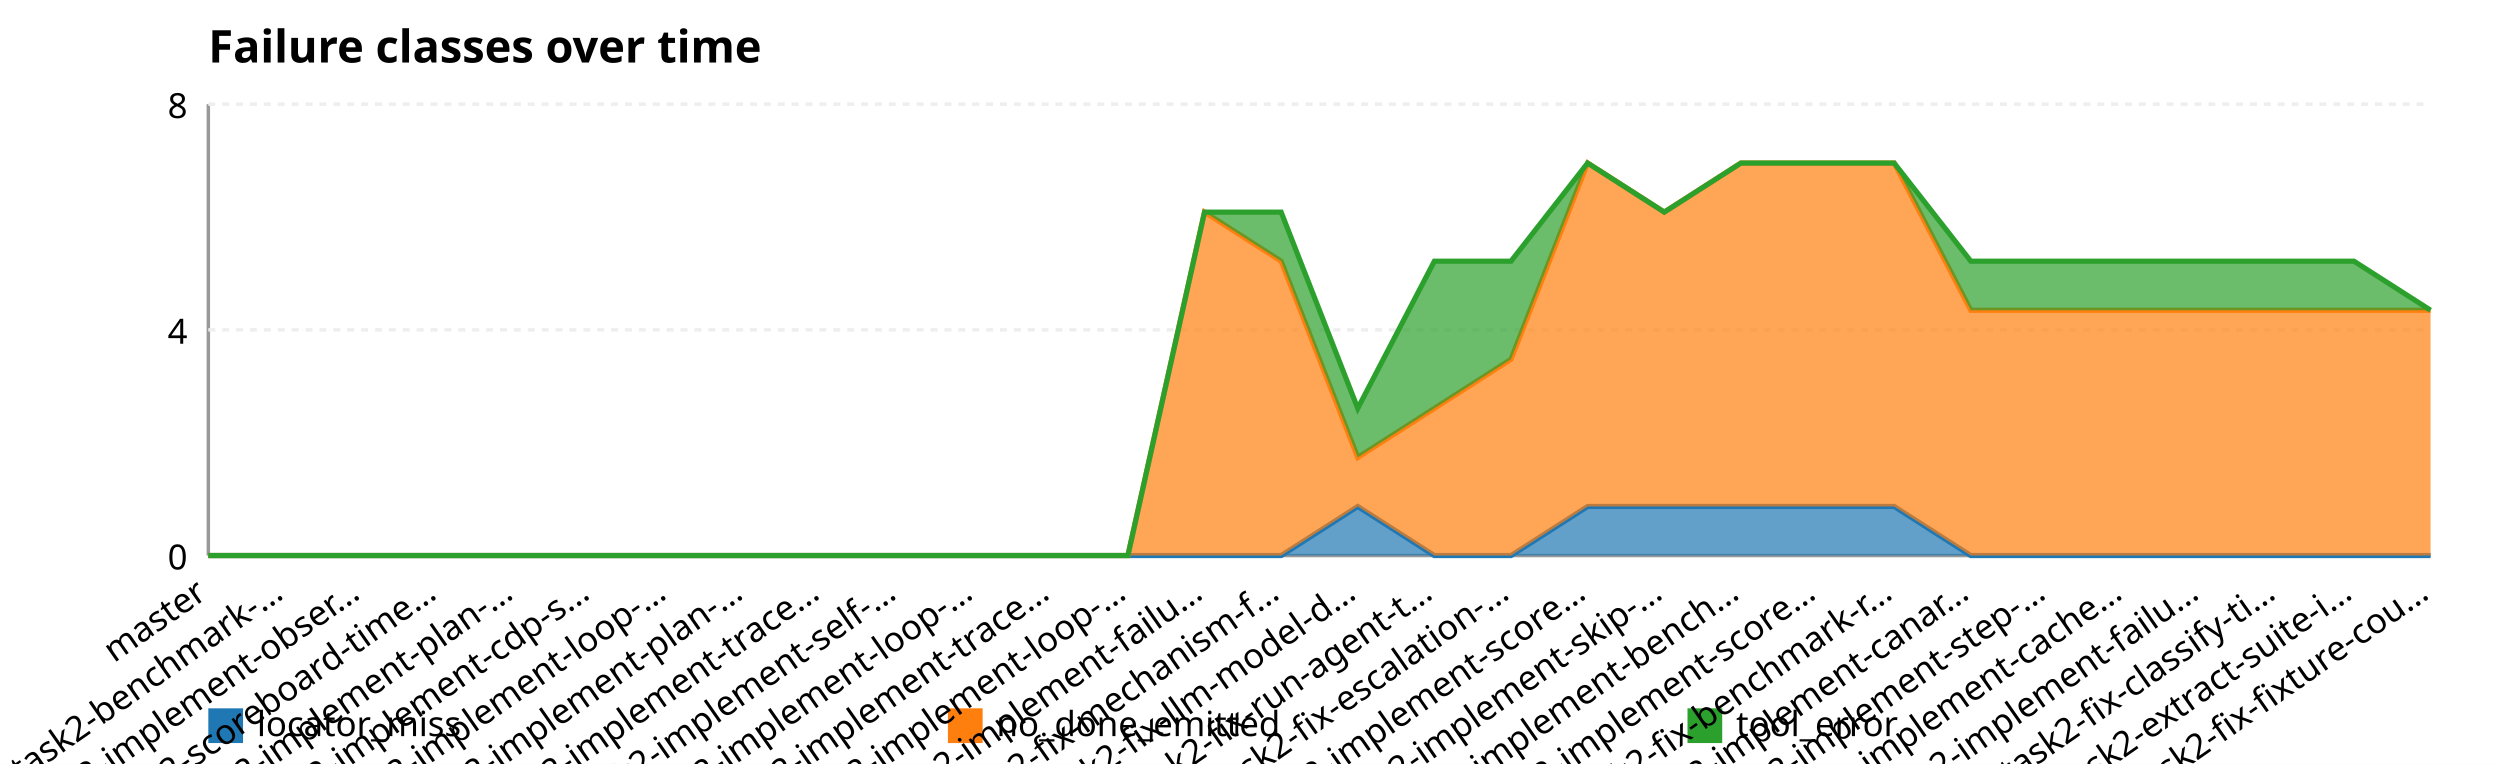
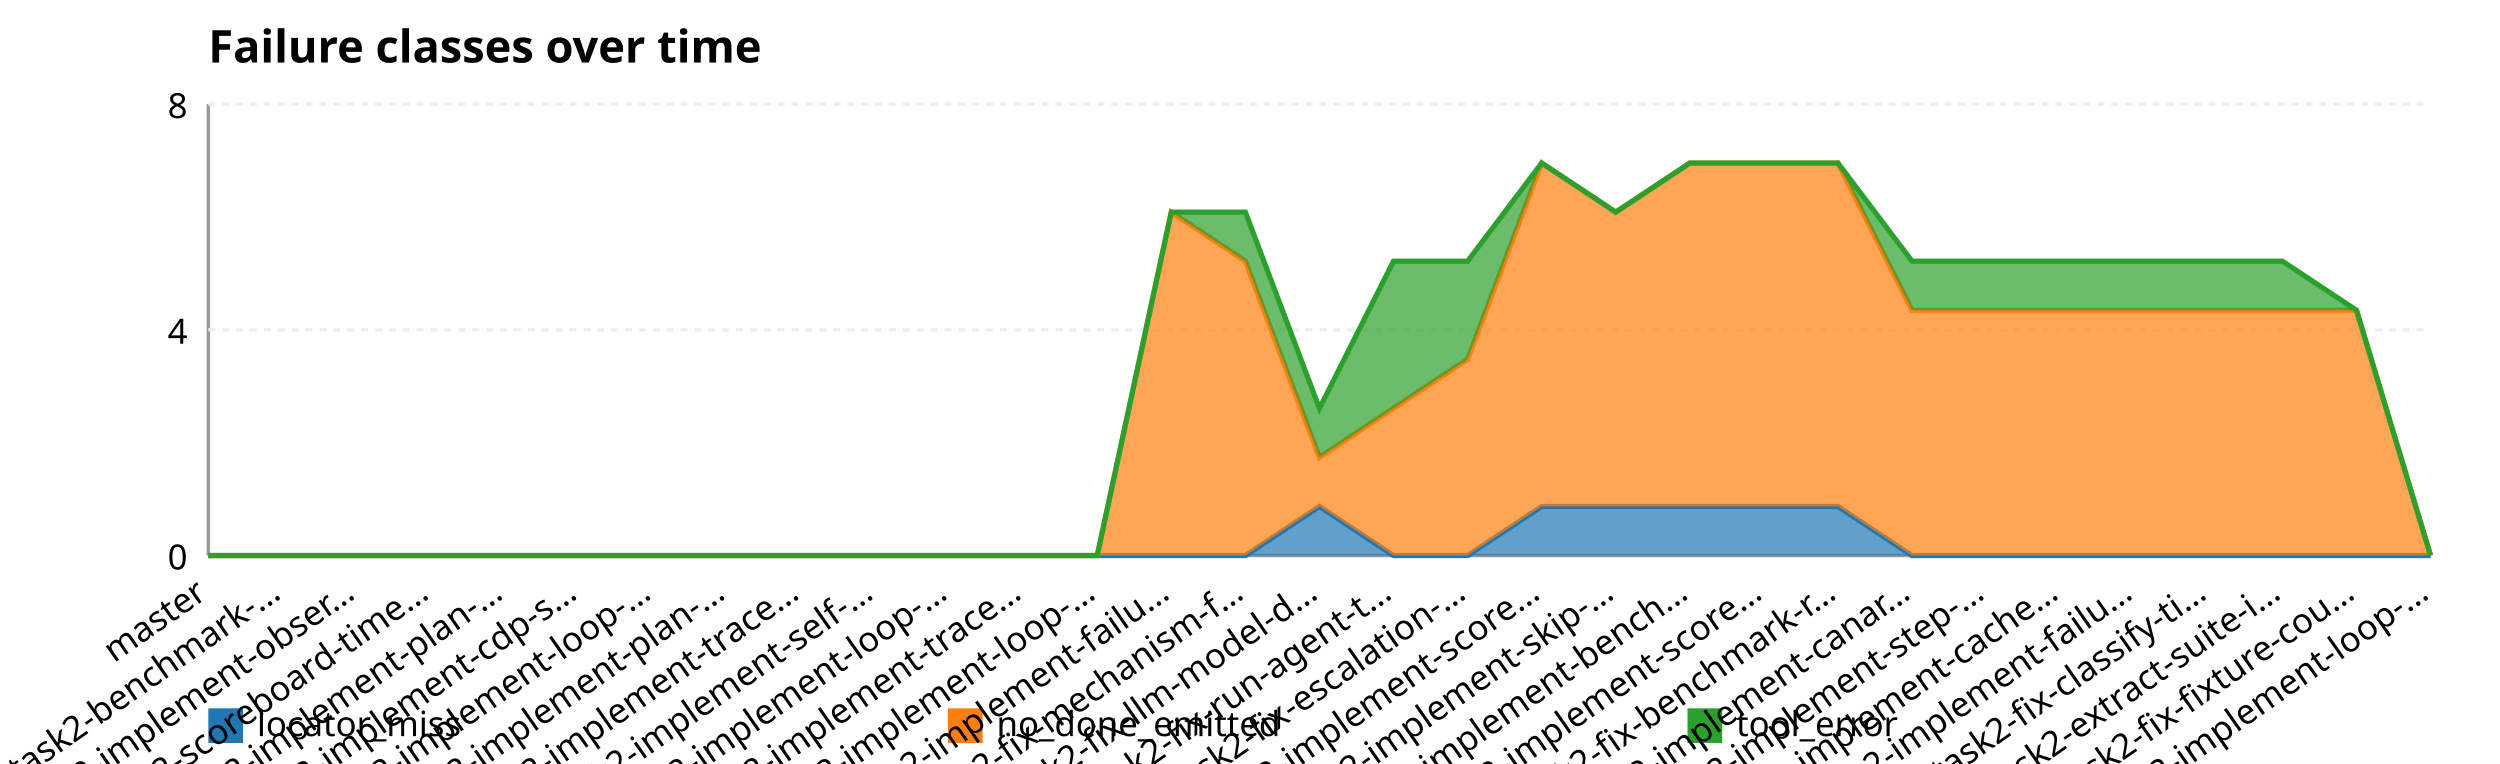
<svg xmlns="http://www.w3.org/2000/svg" viewBox="0 0 720 220" width="720" height="220" font-family="sans-serif">
  <rect width="100%" height="100%" fill="#fff" />
  <text x="60" y="18" font-size="13" font-weight="600">Failure classes over time</text>
  <line x1="60" y1="30" x2="60" y2="160" stroke="#999" />
  <line x1="60" y1="160" x2="700" y2="160" stroke="#999" />
  <text x="54" y="164.0" font-size="10" text-anchor="end" fill="#000">0</text>
  <text x="54" y="99.0" font-size="10" text-anchor="end" fill="#000">4</text>
  <line x1="60" y1="95.0" x2="700" y2="95.0" stroke="#eee" stroke-dasharray="2,2" />
  <text x="54" y="34.0" font-size="10" text-anchor="end" fill="#000">8</text>
  <line x1="60" y1="30.0" x2="700" y2="30.0" stroke="#eee" stroke-dasharray="2,2" />
-   <polygon points="60.00,160.00 82.07,160.00 104.14,160.00 126.21,160.00 148.28,160.00 170.34,160.00 192.41,160.00 214.48,160.00 236.55,160.00 258.62,160.00 280.69,160.00 302.76,160.00 324.83,160.00 346.90,160.00 368.97,160.00 391.03,145.87 413.10,160.00 435.17,160.00 457.24,145.87 479.31,145.87 501.38,145.87 523.45,145.87 545.52,145.87 567.59,160.00 589.66,160.00 611.72,160.00 633.79,160.00 655.86,160.00 677.93,160.00 700.00,160.00 700.00,160.00 677.93,160.00 655.86,160.00 633.79,160.00 611.72,160.00 589.66,160.00 567.59,160.00 545.52,160.00 523.45,160.00 501.38,160.00 479.31,160.00 457.24,160.00 435.17,160.00 413.10,160.00 391.03,160.00 368.97,160.00 346.90,160.00 324.83,160.00 302.76,160.00 280.69,160.00 258.62,160.00 236.55,160.00 214.48,160.00 192.41,160.00 170.34,160.00 148.28,160.00 126.21,160.00 104.14,160.00 82.07,160.00 60.00,160.00" fill="#1f77b4" opacity="0.7" />
-   <polyline points="60.00,160.00 82.07,160.00 104.14,160.00 126.21,160.00 148.28,160.00 170.34,160.00 192.41,160.00 214.48,160.00 236.55,160.00 258.62,160.00 280.69,160.00 302.76,160.00 324.83,160.00 346.90,160.00 368.97,160.00 391.03,145.87 413.10,160.00 435.17,160.00 457.24,145.87 479.31,145.87 501.38,145.87 523.45,145.87 545.52,145.87 567.59,160.00 589.66,160.00 611.72,160.00 633.79,160.00 655.86,160.00 677.93,160.00 700.00,160.00" fill="none" stroke="#1f77b4" stroke-width="1.5" />
-   <polygon points="60.00,160.00 82.07,160.00 104.14,160.00 126.21,160.00 148.28,160.00 170.34,160.00 192.41,160.00 214.48,160.00 236.55,160.00 258.62,160.00 280.69,160.00 302.76,160.00 324.83,160.00 346.90,61.09 368.97,75.22 391.03,131.74 413.10,117.61 435.17,103.48 457.24,46.96 479.31,61.09 501.38,46.96 523.45,46.96 545.52,46.96 567.59,89.35 589.66,89.35 611.72,89.35 633.79,89.35 655.86,89.35 677.93,89.35 700.00,89.35 700.00,160.00 677.93,160.00 655.86,160.00 633.79,160.00 611.72,160.00 589.66,160.00 567.59,160.00 545.52,145.87 523.45,145.87 501.38,145.87 479.31,145.87 457.24,145.87 435.17,160.00 413.10,160.00 391.03,145.87 368.97,160.00 346.90,160.00 324.83,160.00 302.76,160.00 280.69,160.00 258.62,160.00 236.55,160.00 214.48,160.00 192.41,160.00 170.34,160.00 148.28,160.00 126.21,160.00 104.14,160.00 82.07,160.00 60.00,160.00" fill="#ff7f0e" opacity="0.7" />
-   <polyline points="60.00,160.00 82.07,160.00 104.14,160.00 126.21,160.00 148.28,160.00 170.34,160.00 192.41,160.00 214.48,160.00 236.55,160.00 258.62,160.00 280.69,160.00 302.76,160.00 324.83,160.00 346.90,61.09 368.97,75.22 391.03,131.74 413.10,117.61 435.17,103.48 457.24,46.96 479.31,61.09 501.38,46.96 523.45,46.96 545.52,46.96 567.59,89.35 589.66,89.35 611.72,89.35 633.79,89.35 655.86,89.35 677.93,89.35 700.00,89.35" fill="none" stroke="#ff7f0e" stroke-width="1.5" />
-   <polygon points="60.00,160.00 82.07,160.00 104.14,160.00 126.21,160.00 148.28,160.00 170.34,160.00 192.41,160.00 214.48,160.00 236.55,160.00 258.62,160.00 280.69,160.00 302.76,160.00 324.83,160.00 346.90,61.09 368.97,61.09 391.03,117.61 413.10,75.22 435.17,75.22 457.24,46.96 479.31,61.09 501.38,46.96 523.45,46.96 545.52,46.96 567.59,75.22 589.66,75.22 611.72,75.22 633.79,75.22 655.86,75.22 677.93,75.22 700.00,89.35 700.00,89.35 677.93,89.35 655.86,89.35 633.79,89.35 611.72,89.35 589.66,89.35 567.59,89.35 545.52,46.96 523.45,46.96 501.38,46.96 479.31,61.09 457.24,46.96 435.17,103.48 413.10,117.61 391.03,131.74 368.97,75.22 346.90,61.09 324.83,160.00 302.76,160.00 280.69,160.00 258.62,160.00 236.55,160.00 214.48,160.00 192.41,160.00 170.34,160.00 148.28,160.00 126.21,160.00 104.14,160.00 82.07,160.00 60.00,160.00" fill="#2ca02c" opacity="0.7" />
-   <polyline points="60.00,160.00 82.07,160.00 104.14,160.00 126.21,160.00 148.28,160.00 170.34,160.00 192.41,160.00 214.48,160.00 236.55,160.00 258.62,160.00 280.69,160.00 302.76,160.00 324.83,160.00 346.90,61.09 368.97,61.09 391.03,117.61 413.10,75.22 435.17,75.22 457.24,46.96 479.31,61.09 501.38,46.96 523.45,46.96 545.52,46.96 567.59,75.22 589.66,75.22 611.72,75.22 633.79,75.22 655.86,75.22 677.93,75.22 700.00,89.35" fill="none" stroke="#2ca02c" stroke-width="1.5" />
+   <polygon points="60.00,160.00 81.33,160.00 102.67,160.00 124.00,160.00 145.33,160.00 166.67,160.00 188.00,160.00 209.33,160.00 230.67,160.00 252.00,160.00 273.33,160.00 294.67,160.00 316.00,160.00 337.33,160.00 358.67,160.00 380.00,145.87 401.33,160.00 422.67,160.00 444.00,145.87 465.33,145.87 486.67,145.87 508.00,145.87 529.33,145.87 550.67,160.00 572.00,160.00 593.33,160.00 614.67,160.00 636.00,160.00 657.33,160.00 678.67,160.00 700.00,160.00 700.00,160.00 678.67,160.00 657.33,160.00 636.00,160.00 614.67,160.00 593.33,160.00 572.00,160.00 550.67,160.00 529.33,160.00 508.00,160.00 486.67,160.00 465.33,160.00 444.00,160.00 422.67,160.00 401.33,160.00 380.00,160.00 358.67,160.00 337.33,160.00 316.00,160.00 294.67,160.00 273.33,160.00 252.00,160.00 230.67,160.00 209.33,160.00 188.00,160.00 166.67,160.00 145.33,160.00 124.00,160.00 102.67,160.00 81.33,160.00 60.00,160.00" fill="#1f77b4" opacity="0.7" />
+   <polyline points="60.00,160.00 81.33,160.00 102.67,160.00 124.00,160.00 145.33,160.00 166.67,160.00 188.00,160.00 209.33,160.00 230.67,160.00 252.00,160.00 273.33,160.00 294.67,160.00 316.00,160.00 337.33,160.00 358.67,160.00 380.00,145.87 401.33,160.00 422.67,160.00 444.00,145.87 465.33,145.87 486.67,145.87 508.00,145.87 529.33,145.87 550.67,160.00 572.00,160.00 593.33,160.00 614.67,160.00 636.00,160.00 657.33,160.00 678.67,160.00 700.00,160.00" fill="none" stroke="#1f77b4" stroke-width="1.5" />
+   <polygon points="60.00,160.00 81.33,160.00 102.67,160.00 124.00,160.00 145.33,160.00 166.67,160.00 188.00,160.00 209.33,160.00 230.67,160.00 252.00,160.00 273.33,160.00 294.67,160.00 316.00,160.00 337.33,61.09 358.67,75.22 380.00,131.74 401.33,117.61 422.67,103.48 444.00,46.96 465.33,61.09 486.67,46.96 508.00,46.96 529.33,46.96 550.67,89.35 572.00,89.35 593.33,89.35 614.67,89.35 636.00,89.35 657.33,89.35 678.67,89.35 700.00,160.00 700.00,160.00 678.67,160.00 657.33,160.00 636.00,160.00 614.67,160.00 593.33,160.00 572.00,160.00 550.67,160.00 529.33,145.87 508.00,145.87 486.67,145.87 465.33,145.87 444.00,145.87 422.67,160.00 401.33,160.00 380.00,145.87 358.67,160.00 337.33,160.00 316.00,160.00 294.67,160.00 273.33,160.00 252.00,160.00 230.67,160.00 209.33,160.00 188.00,160.00 166.67,160.00 145.33,160.00 124.00,160.00 102.67,160.00 81.33,160.00 60.00,160.00" fill="#ff7f0e" opacity="0.7" />
+   <polyline points="60.00,160.00 81.33,160.00 102.67,160.00 124.00,160.00 145.33,160.00 166.67,160.00 188.00,160.00 209.33,160.00 230.67,160.00 252.00,160.00 273.33,160.00 294.67,160.00 316.00,160.00 337.33,61.09 358.67,75.22 380.00,131.74 401.33,117.61 422.67,103.48 444.00,46.96 465.33,61.09 486.67,46.96 508.00,46.96 529.33,46.96 550.67,89.35 572.00,89.35 593.33,89.35 614.67,89.35 636.00,89.35 657.33,89.35 678.67,89.35 700.00,160.00" fill="none" stroke="#ff7f0e" stroke-width="1.5" />
+   <polygon points="60.00,160.00 81.33,160.00 102.67,160.00 124.00,160.00 145.33,160.00 166.67,160.00 188.00,160.00 209.33,160.00 230.67,160.00 252.00,160.00 273.33,160.00 294.67,160.00 316.00,160.00 337.33,61.09 358.67,61.09 380.00,117.61 401.33,75.22 422.67,75.22 444.00,46.96 465.33,61.09 486.67,46.96 508.00,46.96 529.33,46.96 550.67,75.22 572.00,75.22 593.33,75.22 614.67,75.22 636.00,75.22 657.33,75.22 678.67,89.35 700.00,160.00 700.00,160.00 678.67,89.35 657.33,89.35 636.00,89.35 614.67,89.35 593.33,89.35 572.00,89.35 550.67,89.35 529.33,46.96 508.00,46.96 486.67,46.96 465.33,61.09 444.00,46.96 422.67,103.48 401.33,117.61 380.00,131.74 358.67,75.22 337.33,61.09 316.00,160.00 294.67,160.00 273.33,160.00 252.00,160.00 230.67,160.00 209.33,160.00 188.00,160.00 166.67,160.00 145.33,160.00 124.00,160.00 102.67,160.00 81.33,160.00 60.00,160.00" fill="#2ca02c" opacity="0.7" />
+   <polyline points="60.00,160.00 81.33,160.00 102.67,160.00 124.00,160.00 145.33,160.00 166.67,160.00 188.00,160.00 209.33,160.00 230.67,160.00 252.00,160.00 273.33,160.00 294.67,160.00 316.00,160.00 337.33,61.09 358.67,61.09 380.00,117.61 401.33,75.22 422.67,75.22 444.00,46.96 465.33,61.09 486.67,46.96 508.00,46.96 529.33,46.96 550.67,75.22 572.00,75.22 593.33,75.22 614.67,75.22 636.00,75.22 657.33,75.22 678.67,89.35 700.00,160.00" fill="none" stroke="#2ca02c" stroke-width="1.5" />
  <rect x="60" y="204" width="10" height="10" fill="#1f77b4" />
  <text x="74" y="212" font-size="10" fill="#000">locator_miss</text>
  <rect x="273" y="204" width="10" height="10" fill="#ff7f0e" />
  <text x="287" y="212" font-size="10" fill="#000">no_done_emitted</text>
  <rect x="486" y="204" width="10" height="10" fill="#2ca02c" />
  <text x="500" y="212" font-size="10" fill="#000">tool_error</text>
  <text x="60.00" y="172" font-size="10" fill="#000" text-anchor="end" transform="rotate(-35 60.00 172)">master</text>
-   <text x="82.07" y="172" font-size="10" fill="#000" text-anchor="end" transform="rotate(-35 82.07 172)">feat-task2-benchmark-…</text>
-   <text x="104.14" y="172" font-size="10" fill="#000" text-anchor="end" transform="rotate(-35 104.14 172)">task2-implement-obser…</text>
-   <text x="126.21" y="172" font-size="10" fill="#000" text-anchor="end" transform="rotate(-35 126.21 172)">task2-scoreboard-time…</text>
-   <text x="148.28" y="172" font-size="10" fill="#000" text-anchor="end" transform="rotate(-35 148.28 172)">task2-implement-plan-…</text>
-   <text x="170.34" y="172" font-size="10" fill="#000" text-anchor="end" transform="rotate(-35 170.34 172)">task2-implement-cdp-s…</text>
-   <text x="192.41" y="172" font-size="10" fill="#000" text-anchor="end" transform="rotate(-35 192.41 172)">task2-implement-loop-…</text>
-   <text x="214.48" y="172" font-size="10" fill="#000" text-anchor="end" transform="rotate(-35 214.48 172)">task2-implement-plan-…</text>
-   <text x="236.55" y="172" font-size="10" fill="#000" text-anchor="end" transform="rotate(-35 236.55 172)">task2-implement-trace…</text>
-   <text x="258.62" y="172" font-size="10" fill="#000" text-anchor="end" transform="rotate(-35 258.62 172)">task2-implement-self-…</text>
-   <text x="280.69" y="172" font-size="10" fill="#000" text-anchor="end" transform="rotate(-35 280.69 172)">task2-implement-loop-…</text>
-   <text x="302.76" y="172" font-size="10" fill="#000" text-anchor="end" transform="rotate(-35 302.76 172)">task2-implement-trace…</text>
-   <text x="324.83" y="172" font-size="10" fill="#000" text-anchor="end" transform="rotate(-35 324.83 172)">task2-implement-loop-…</text>
-   <text x="346.90" y="172" font-size="10" fill="#000" text-anchor="end" transform="rotate(-35 346.90 172)">task2-implement-failu…</text>
-   <text x="368.97" y="172" font-size="10" fill="#000" text-anchor="end" transform="rotate(-35 368.97 172)">task2-fix-mechanism-f…</text>
-   <text x="391.03" y="172" font-size="10" fill="#000" text-anchor="end" transform="rotate(-35 391.03 172)">task2-fix-llm-model-d…</text>
-   <text x="413.10" y="172" font-size="10" fill="#000" text-anchor="end" transform="rotate(-35 413.10 172)">task2-fix-run-agent-t…</text>
-   <text x="435.17" y="172" font-size="10" fill="#000" text-anchor="end" transform="rotate(-35 435.17 172)">task2-fix-escalation-…</text>
-   <text x="457.24" y="172" font-size="10" fill="#000" text-anchor="end" transform="rotate(-35 457.24 172)">task2-implement-score…</text>
-   <text x="479.31" y="172" font-size="10" fill="#000" text-anchor="end" transform="rotate(-35 479.31 172)">task2-implement-skip-…</text>
-   <text x="501.38" y="172" font-size="10" fill="#000" text-anchor="end" transform="rotate(-35 501.38 172)">task2-implement-bench…</text>
-   <text x="523.45" y="172" font-size="10" fill="#000" text-anchor="end" transform="rotate(-35 523.45 172)">task2-implement-score…</text>
-   <text x="545.52" y="172" font-size="10" fill="#000" text-anchor="end" transform="rotate(-35 545.52 172)">task2-fix-benchmark-r…</text>
-   <text x="567.59" y="172" font-size="10" fill="#000" text-anchor="end" transform="rotate(-35 567.59 172)">task2-implement-canar…</text>
-   <text x="589.66" y="172" font-size="10" fill="#000" text-anchor="end" transform="rotate(-35 589.66 172)">task2-implement-step-…</text>
-   <text x="611.72" y="172" font-size="10" fill="#000" text-anchor="end" transform="rotate(-35 611.72 172)">task2-implement-cache…</text>
-   <text x="633.79" y="172" font-size="10" fill="#000" text-anchor="end" transform="rotate(-35 633.79 172)">task2-implement-failu…</text>
-   <text x="655.86" y="172" font-size="10" fill="#000" text-anchor="end" transform="rotate(-35 655.86 172)">task2-fix-classify-ti…</text>
-   <text x="677.93" y="172" font-size="10" fill="#000" text-anchor="end" transform="rotate(-35 677.93 172)">task2-extract-suite-i…</text>
-   <text x="700.00" y="172" font-size="10" fill="#000" text-anchor="end" transform="rotate(-35 700.00 172)">task2-fix-fixture-cou…</text>
+   <text x="81.33" y="172" font-size="10" fill="#000" text-anchor="end" transform="rotate(-35 81.33 172)">feat-task2-benchmark-…</text>
+   <text x="102.67" y="172" font-size="10" fill="#000" text-anchor="end" transform="rotate(-35 102.67 172)">task2-implement-obser…</text>
+   <text x="124.00" y="172" font-size="10" fill="#000" text-anchor="end" transform="rotate(-35 124.00 172)">task2-scoreboard-time…</text>
+   <text x="145.33" y="172" font-size="10" fill="#000" text-anchor="end" transform="rotate(-35 145.33 172)">task2-implement-plan-…</text>
+   <text x="166.67" y="172" font-size="10" fill="#000" text-anchor="end" transform="rotate(-35 166.67 172)">task2-implement-cdp-s…</text>
+   <text x="188.00" y="172" font-size="10" fill="#000" text-anchor="end" transform="rotate(-35 188.00 172)">task2-implement-loop-…</text>
+   <text x="209.33" y="172" font-size="10" fill="#000" text-anchor="end" transform="rotate(-35 209.33 172)">task2-implement-plan-…</text>
+   <text x="230.67" y="172" font-size="10" fill="#000" text-anchor="end" transform="rotate(-35 230.67 172)">task2-implement-trace…</text>
+   <text x="252.00" y="172" font-size="10" fill="#000" text-anchor="end" transform="rotate(-35 252.00 172)">task2-implement-self-…</text>
+   <text x="273.33" y="172" font-size="10" fill="#000" text-anchor="end" transform="rotate(-35 273.33 172)">task2-implement-loop-…</text>
+   <text x="294.67" y="172" font-size="10" fill="#000" text-anchor="end" transform="rotate(-35 294.67 172)">task2-implement-trace…</text>
+   <text x="316.00" y="172" font-size="10" fill="#000" text-anchor="end" transform="rotate(-35 316.00 172)">task2-implement-loop-…</text>
+   <text x="337.33" y="172" font-size="10" fill="#000" text-anchor="end" transform="rotate(-35 337.33 172)">task2-implement-failu…</text>
+   <text x="358.67" y="172" font-size="10" fill="#000" text-anchor="end" transform="rotate(-35 358.67 172)">task2-fix-mechanism-f…</text>
+   <text x="380.00" y="172" font-size="10" fill="#000" text-anchor="end" transform="rotate(-35 380.00 172)">task2-fix-llm-model-d…</text>
+   <text x="401.33" y="172" font-size="10" fill="#000" text-anchor="end" transform="rotate(-35 401.33 172)">task2-fix-run-agent-t…</text>
+   <text x="422.67" y="172" font-size="10" fill="#000" text-anchor="end" transform="rotate(-35 422.67 172)">task2-fix-escalation-…</text>
+   <text x="444.00" y="172" font-size="10" fill="#000" text-anchor="end" transform="rotate(-35 444.00 172)">task2-implement-score…</text>
+   <text x="465.33" y="172" font-size="10" fill="#000" text-anchor="end" transform="rotate(-35 465.33 172)">task2-implement-skip-…</text>
+   <text x="486.67" y="172" font-size="10" fill="#000" text-anchor="end" transform="rotate(-35 486.67 172)">task2-implement-bench…</text>
+   <text x="508.00" y="172" font-size="10" fill="#000" text-anchor="end" transform="rotate(-35 508.00 172)">task2-implement-score…</text>
+   <text x="529.33" y="172" font-size="10" fill="#000" text-anchor="end" transform="rotate(-35 529.33 172)">task2-fix-benchmark-r…</text>
+   <text x="550.67" y="172" font-size="10" fill="#000" text-anchor="end" transform="rotate(-35 550.67 172)">task2-implement-canar…</text>
+   <text x="572.00" y="172" font-size="10" fill="#000" text-anchor="end" transform="rotate(-35 572.00 172)">task2-implement-step-…</text>
+   <text x="593.33" y="172" font-size="10" fill="#000" text-anchor="end" transform="rotate(-35 593.33 172)">task2-implement-cache…</text>
+   <text x="614.67" y="172" font-size="10" fill="#000" text-anchor="end" transform="rotate(-35 614.67 172)">task2-implement-failu…</text>
+   <text x="636.00" y="172" font-size="10" fill="#000" text-anchor="end" transform="rotate(-35 636.00 172)">task2-fix-classify-ti…</text>
+   <text x="657.33" y="172" font-size="10" fill="#000" text-anchor="end" transform="rotate(-35 657.33 172)">task2-extract-suite-i…</text>
+   <text x="678.67" y="172" font-size="10" fill="#000" text-anchor="end" transform="rotate(-35 678.67 172)">task2-fix-fixture-cou…</text>
+   <text x="700.00" y="172" font-size="10" fill="#000" text-anchor="end" transform="rotate(-35 700.00 172)">task2-implement-loop-…</text>
</svg>
